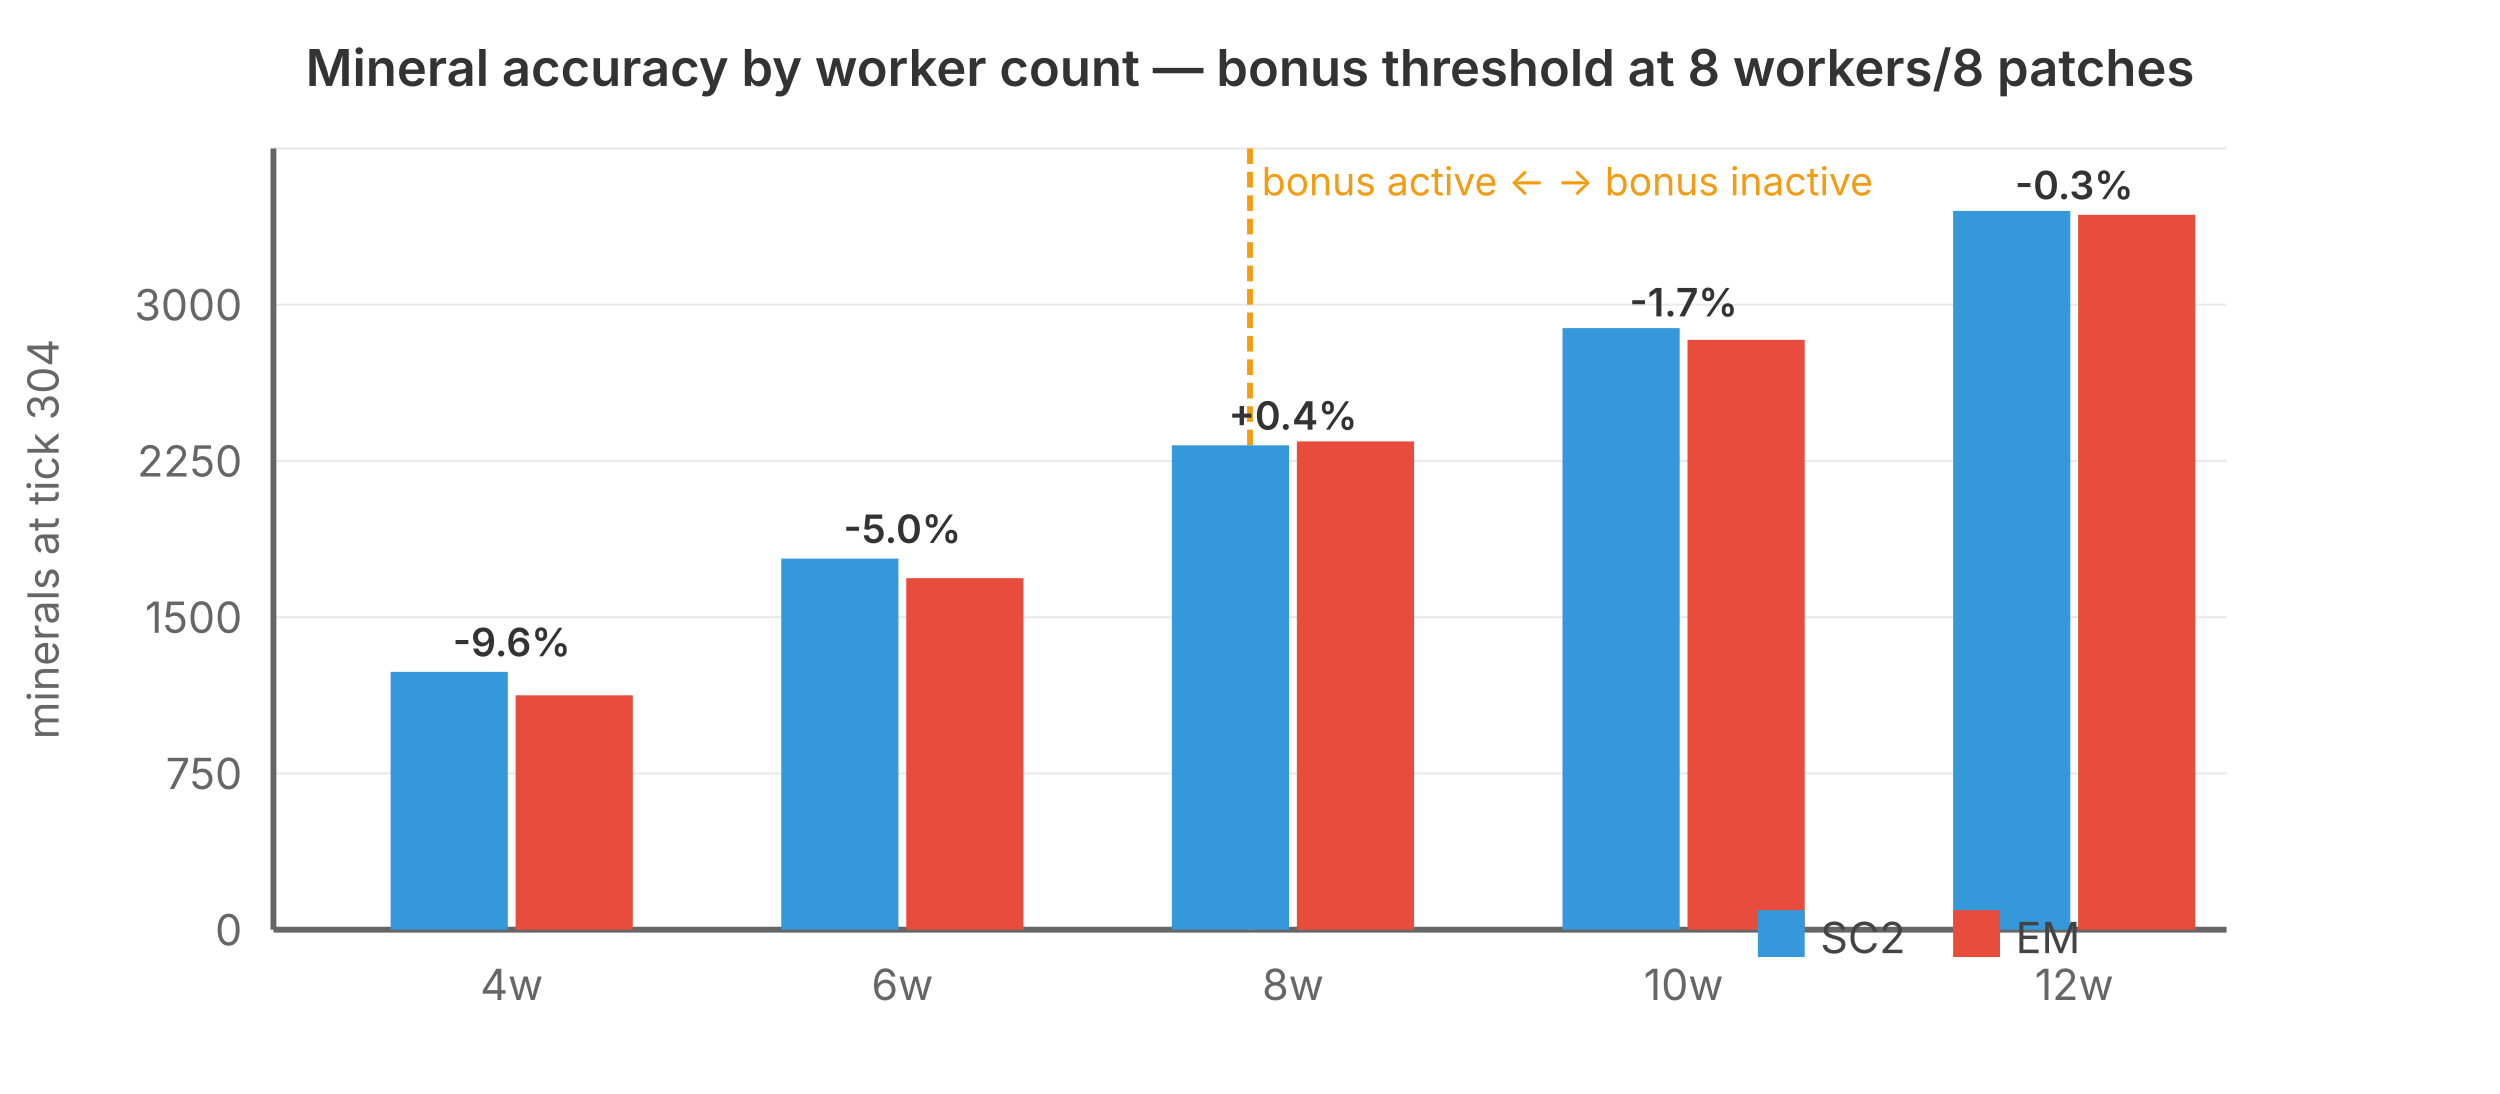
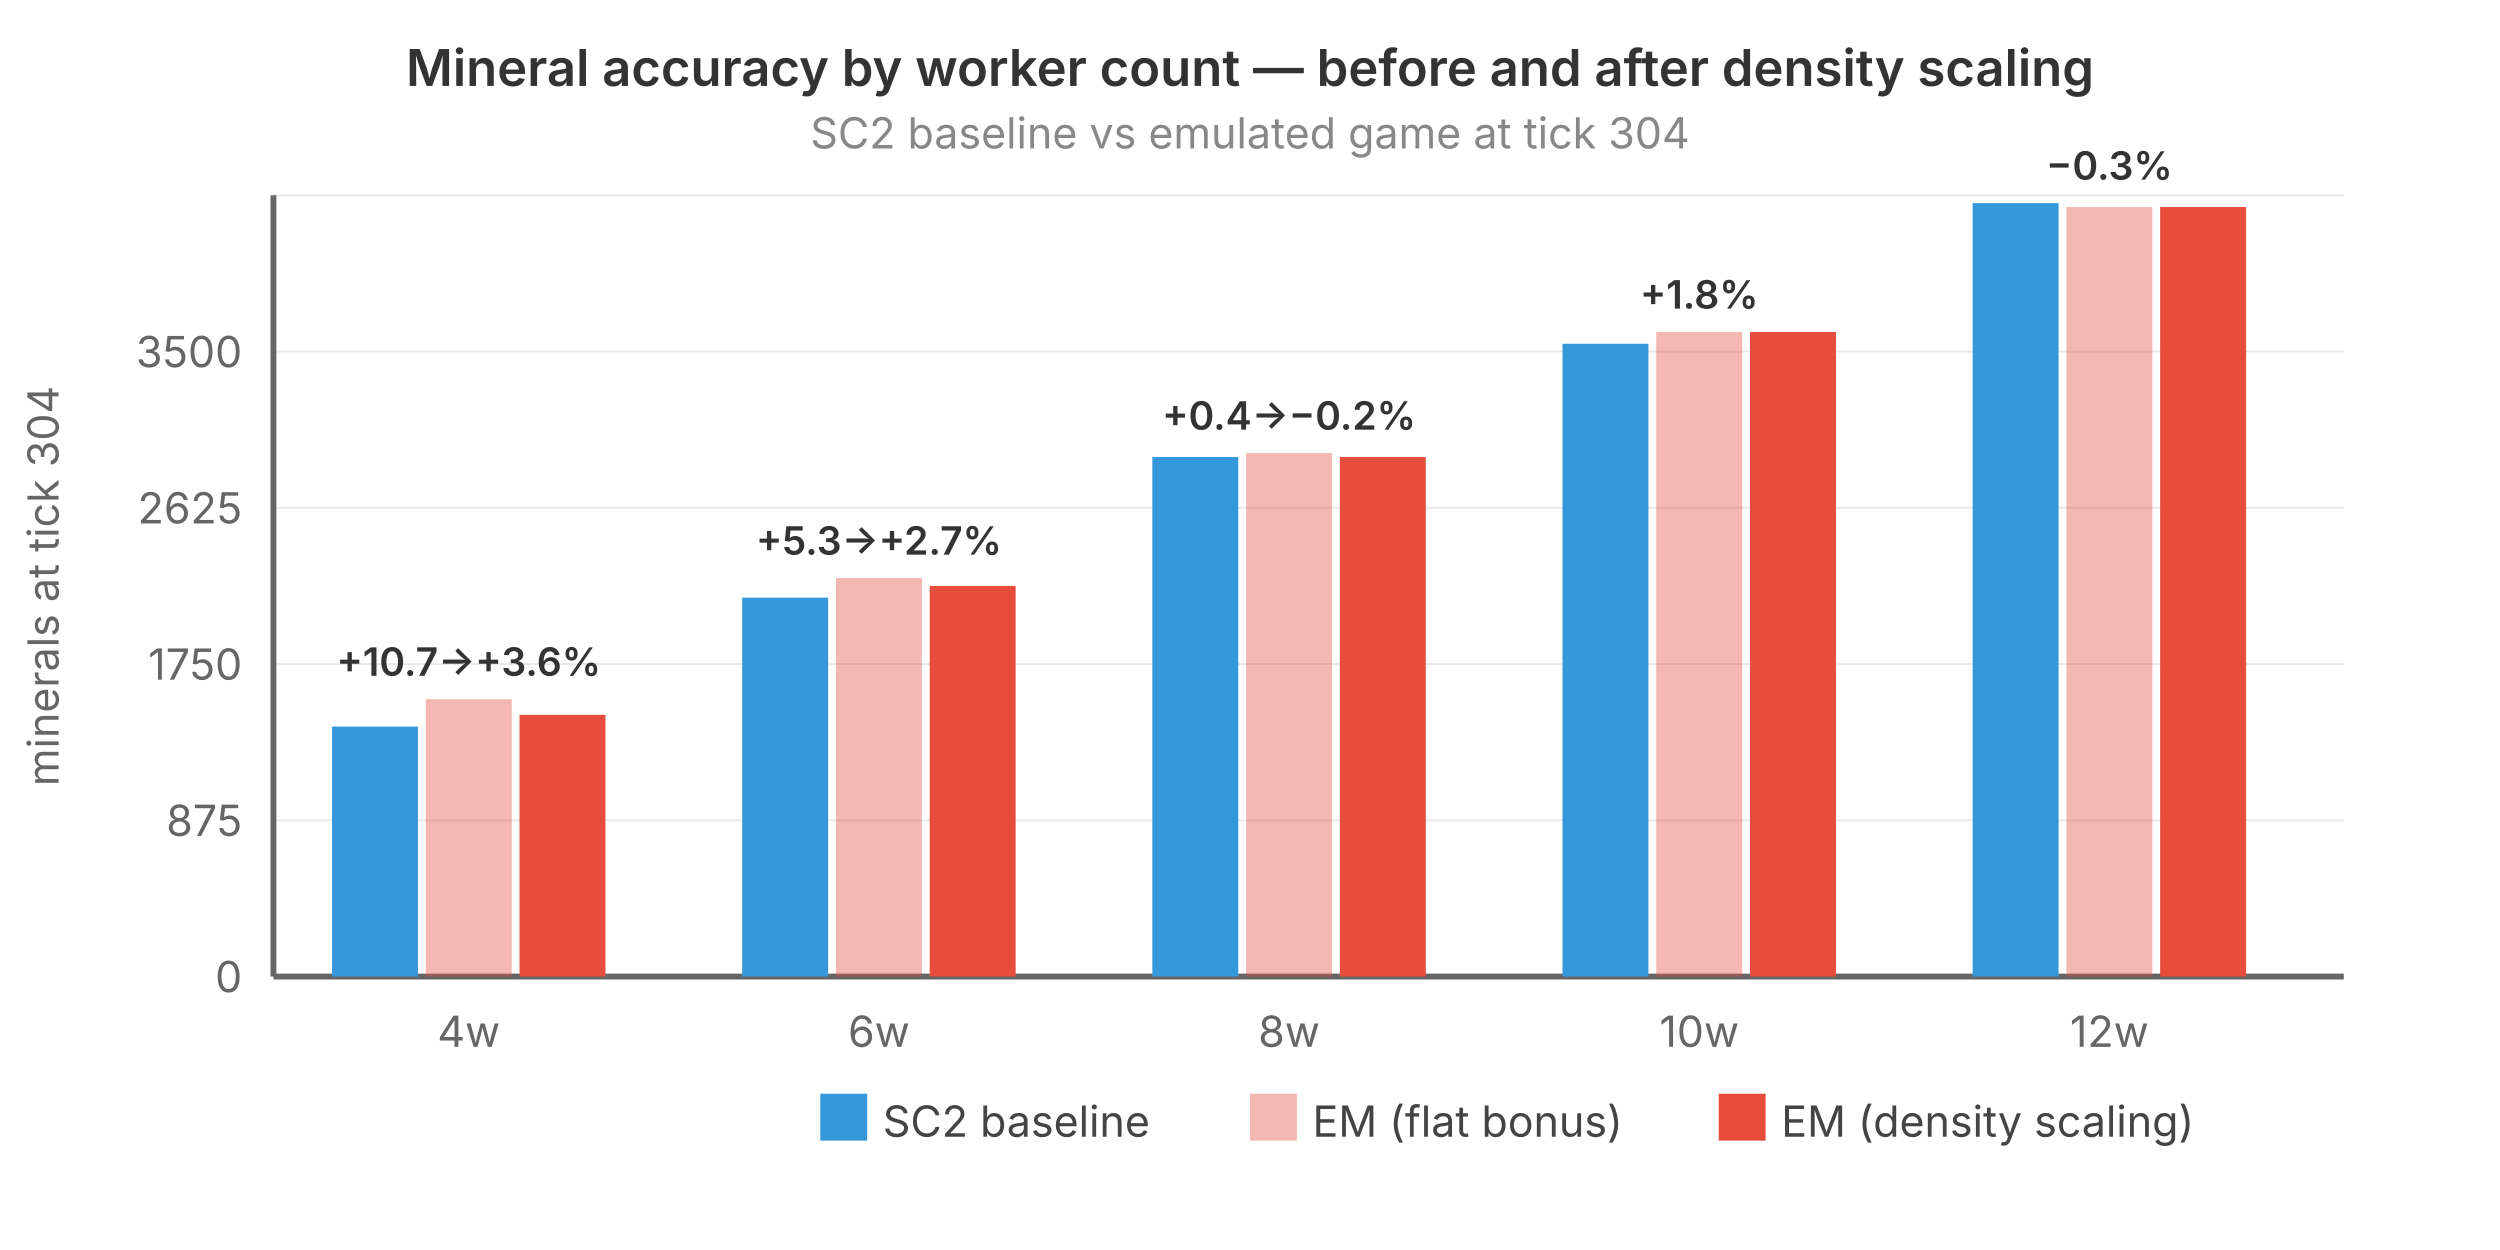
- <svg xmlns="http://www.w3.org/2000/svg" viewBox="0 0 640 280" font-family="system-ui, -apple-system, sans-serif">
+ <svg xmlns="http://www.w3.org/2000/svg" viewBox="0 0 640 320" font-family="system-ui, -apple-system, sans-serif">
  <defs>
    <style>
      .axis { stroke: #666; stroke-width: 1.5; fill: none; }
      .label { font-size: 11px; fill: #666; }
      .title { font-size: 13px; fill: #333; font-weight: 600; }
      .bar-sc2 { fill: #3498db; }
-       .bar-em { fill: #e74c3c; }
+       .bar-em-before { fill: #e74c3c; opacity: 0.4; }
+       .bar-em-after { fill: #e74c3c; }
      .gridline { stroke: #e8e8e8; stroke-width: 0.5; }
-       .target { stroke: #27ae60; stroke-width: 1.5; stroke-dasharray: 6 3; }
-       .target-label { font-size: 10px; fill: #27ae60; }
      .delta-text { font-size: 10px; fill: #333; font-weight: 600; }
      .legend-text { font-size: 11px; fill: #444; }
-       .threshold { stroke: #f39c12; stroke-width: 1.5; stroke-dasharray: 4 2; }
-       .threshold-label { font-size: 10px; fill: #f39c12; }
+       .subtitle { font-size: 11px; fill: #888; }
    </style>
  </defs>
-   <text x="320" y="22" text-anchor="middle" class="title">Mineral accuracy by worker count — bonus threshold at 8 workers/8 patches</text>
-   <g transform="translate(70, 38)">
-     <line x1="0" y1="0" x2="500" y2="0" class="gridline" />
-     <line x1="0" y1="40" x2="500" y2="40" class="gridline" />
-     <line x1="0" y1="80" x2="500" y2="80" class="gridline" />
-     <line x1="0" y1="120" x2="500" y2="120" class="gridline" />
-     <line x1="0" y1="160" x2="500" y2="160" class="gridline" />
-     <line x1="0" y1="200" x2="500" y2="200" class="gridline" />
+   <text x="320" y="22" text-anchor="middle" class="title">Mineral accuracy by worker count — before and after density scaling</text>
+   <text x="320" y="38" text-anchor="middle" class="subtitle">SC2 baseline vs emulated game at tick 304</text>
+   <g transform="translate(70, 50)">
+     <line x1="0" y1="0" x2="530" y2="0" class="gridline" />
+     <line x1="0" y1="40" x2="530" y2="40" class="gridline" />
+     <line x1="0" y1="80" x2="530" y2="80" class="gridline" />
+     <line x1="0" y1="120" x2="530" y2="120" class="gridline" />
+     <line x1="0" y1="160" x2="530" y2="160" class="gridline" />
+     <line x1="0" y1="200" x2="530" y2="200" class="gridline" />
    <line x1="0" y1="0" x2="0" y2="200" class="axis" />
-     <line x1="0" y1="200" x2="500" y2="200" class="axis" />
+     <line x1="0" y1="200" x2="530" y2="200" class="axis" />
    <text x="-8" y="204" text-anchor="end" class="label">0</text>
-     <text x="-8" y="164" text-anchor="end" class="label">750</text>
-     <text x="-8" y="124" text-anchor="end" class="label">1500</text>
-     <text x="-8" y="84" text-anchor="end" class="label">2250</text>
-     <text x="-8" y="44" text-anchor="end" class="label">3000</text>
+     <text x="-8" y="164" text-anchor="end" class="label">875</text>
+     <text x="-8" y="124" text-anchor="end" class="label">1750</text>
+     <text x="-8" y="84" text-anchor="end" class="label">2625</text>
+     <text x="-8" y="44" text-anchor="end" class="label">3500</text>
    <text x="-55" y="100" text-anchor="middle" transform="rotate(-90, -55, 100)" class="label">minerals at tick 304</text>
-     <line x1="250" y1="0" x2="250" y2="200" class="threshold" />
-     <text x="253" y="12" class="threshold-label">bonus active ←    → bonus inactive</text>
-     <rect x="30" y="134" width="30" height="66" class="bar-sc2" />
-     <rect x="62" y="140" width="30" height="60" class="bar-em" />
-     <text x="61" y="218" text-anchor="middle" class="label">4w</text>
-     <text x="61" y="130" text-anchor="middle" class="delta-text" fill="#e74c3c">-9.6%</text>
-     <rect x="130" y="105" width="30" height="95" class="bar-sc2" />
-     <rect x="162" y="110" width="30" height="90" class="bar-em" />
-     <text x="161" y="218" text-anchor="middle" class="label">6w</text>
-     <text x="161" y="101" text-anchor="middle" class="delta-text" fill="#e74c3c">-5.0%</text>
-     <rect x="230" y="76" width="30" height="124" class="bar-sc2" />
-     <rect x="262" y="75" width="30" height="125" class="bar-em" />
-     <text x="261" y="218" text-anchor="middle" class="label">8w</text>
-     <text x="261" y="72" text-anchor="middle" class="delta-text" fill="#27ae60">+0.4%</text>
-     <rect x="330" y="46" width="30" height="154" class="bar-sc2" />
-     <rect x="362" y="49" width="30" height="151" class="bar-em" />
-     <text x="361" y="218" text-anchor="middle" class="label">10w</text>
-     <text x="361" y="43" text-anchor="middle" class="delta-text" fill="#27ae60">-1.7%</text>
-     <rect x="430" y="16" width="30" height="184" class="bar-sc2" />
-     <rect x="462" y="17" width="30" height="183" class="bar-em" />
-     <text x="461" y="218" text-anchor="middle" class="label">12w</text>
-     <text x="461" y="13" text-anchor="middle" class="delta-text" fill="#27ae60">-0.3%</text>
-     <rect x="380" y="195" width="12" height="12" class="bar-sc2" />
-     <text x="396" y="206" class="legend-text">SC2</text>
-     <rect x="430" y="195" width="12" height="12" class="bar-em" />
-     <text x="446" y="206" class="legend-text">EM</text>
+     <rect x="15" y="136" width="22" height="64" class="bar-sc2" />
+     <rect x="39" y="129" width="22" height="71" class="bar-em-before" />
+     <rect x="63" y="133" width="22" height="67" class="bar-em-after" />
+     <text x="50" y="218" text-anchor="middle" class="label">4w</text>
+     <text x="50" y="123" text-anchor="middle" class="delta-text" fill="#e74c3c">+10.7→+3.6%</text>
+     <rect x="120" y="103" width="22" height="97" class="bar-sc2" />
+     <rect x="144" y="98" width="22" height="102" class="bar-em-before" />
+     <rect x="168" y="100" width="22" height="100" class="bar-em-after" />
+     <text x="155" y="218" text-anchor="middle" class="label">6w</text>
+     <text x="155" y="92" text-anchor="middle" class="delta-text" fill="#e74c3c">+5.3→+2.7%</text>
+     <rect x="225" y="67" width="22" height="133" class="bar-sc2" />
+     <rect x="249" y="66" width="22" height="134" class="bar-em-before" />
+     <rect x="273" y="67" width="22" height="133" class="bar-em-after" />
+     <text x="260" y="218" text-anchor="middle" class="label">8w</text>
+     <text x="260" y="60" text-anchor="middle" class="delta-text" fill="#27ae60">+0.4→−0.2%</text>
+     <rect x="330" y="38" width="22" height="162" class="bar-sc2" />
+     <rect x="354" y="35" width="22" height="165" class="bar-em-before" />
+     <rect x="378" y="35" width="22" height="165" class="bar-em-after" />
+     <text x="365" y="218" text-anchor="middle" class="label">10w</text>
+     <text x="365" y="29" text-anchor="middle" class="delta-text" fill="#27ae60">+1.8%</text>
+     <rect x="435" y="2" width="22" height="198" class="bar-sc2" />
+     <rect x="459" y="3" width="22" height="197" class="bar-em-before" />
+     <rect x="483" y="3" width="22" height="197" class="bar-em-after" />
+     <text x="470" y="218" text-anchor="middle" class="label">12w</text>
+     <text x="470" y="-4" text-anchor="middle" class="delta-text" fill="#27ae60">−0.3%</text>
+     <rect x="140" y="230" width="12" height="12" class="bar-sc2" />
+     <text x="156" y="241" class="legend-text">SC2 baseline</text>
+     <rect x="250" y="230" width="12" height="12" class="bar-em-before" />
+     <text x="266" y="241" class="legend-text">EM (flat bonus)</text>
+     <rect x="370" y="230" width="12" height="12" class="bar-em-after" />
+     <text x="386" y="241" class="legend-text">EM (density scaling)</text>
  </g>
</svg>
